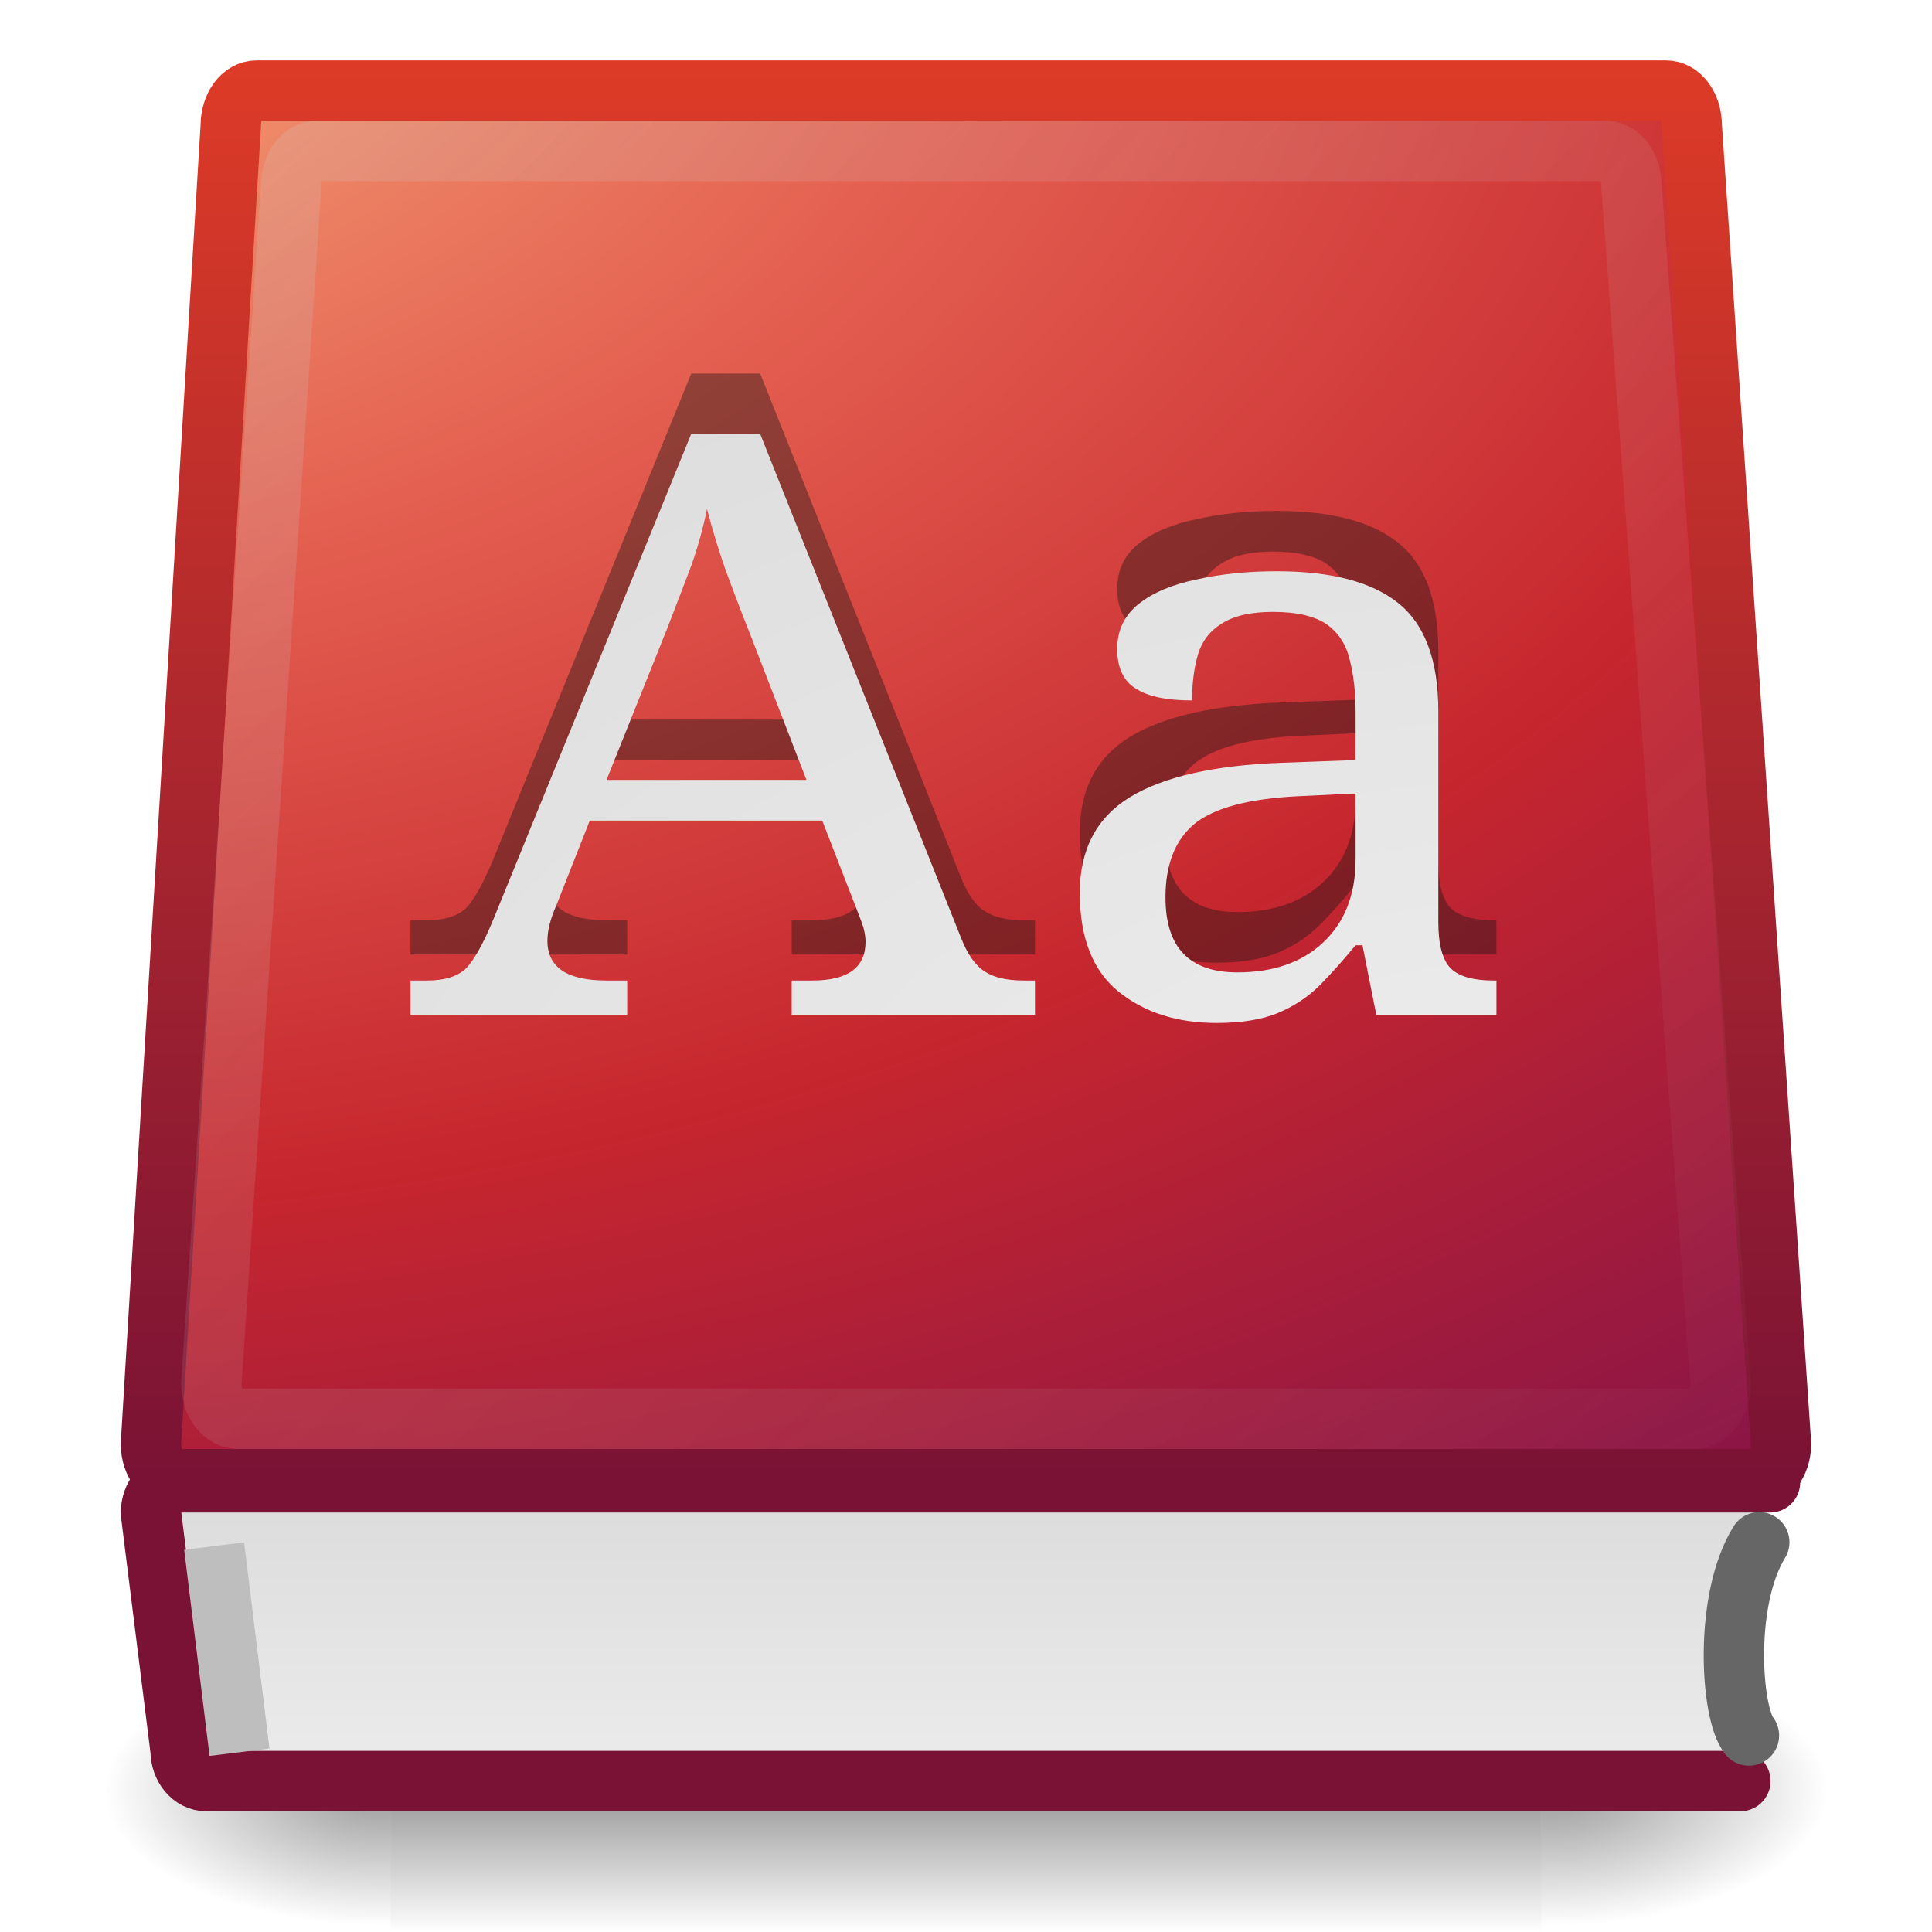
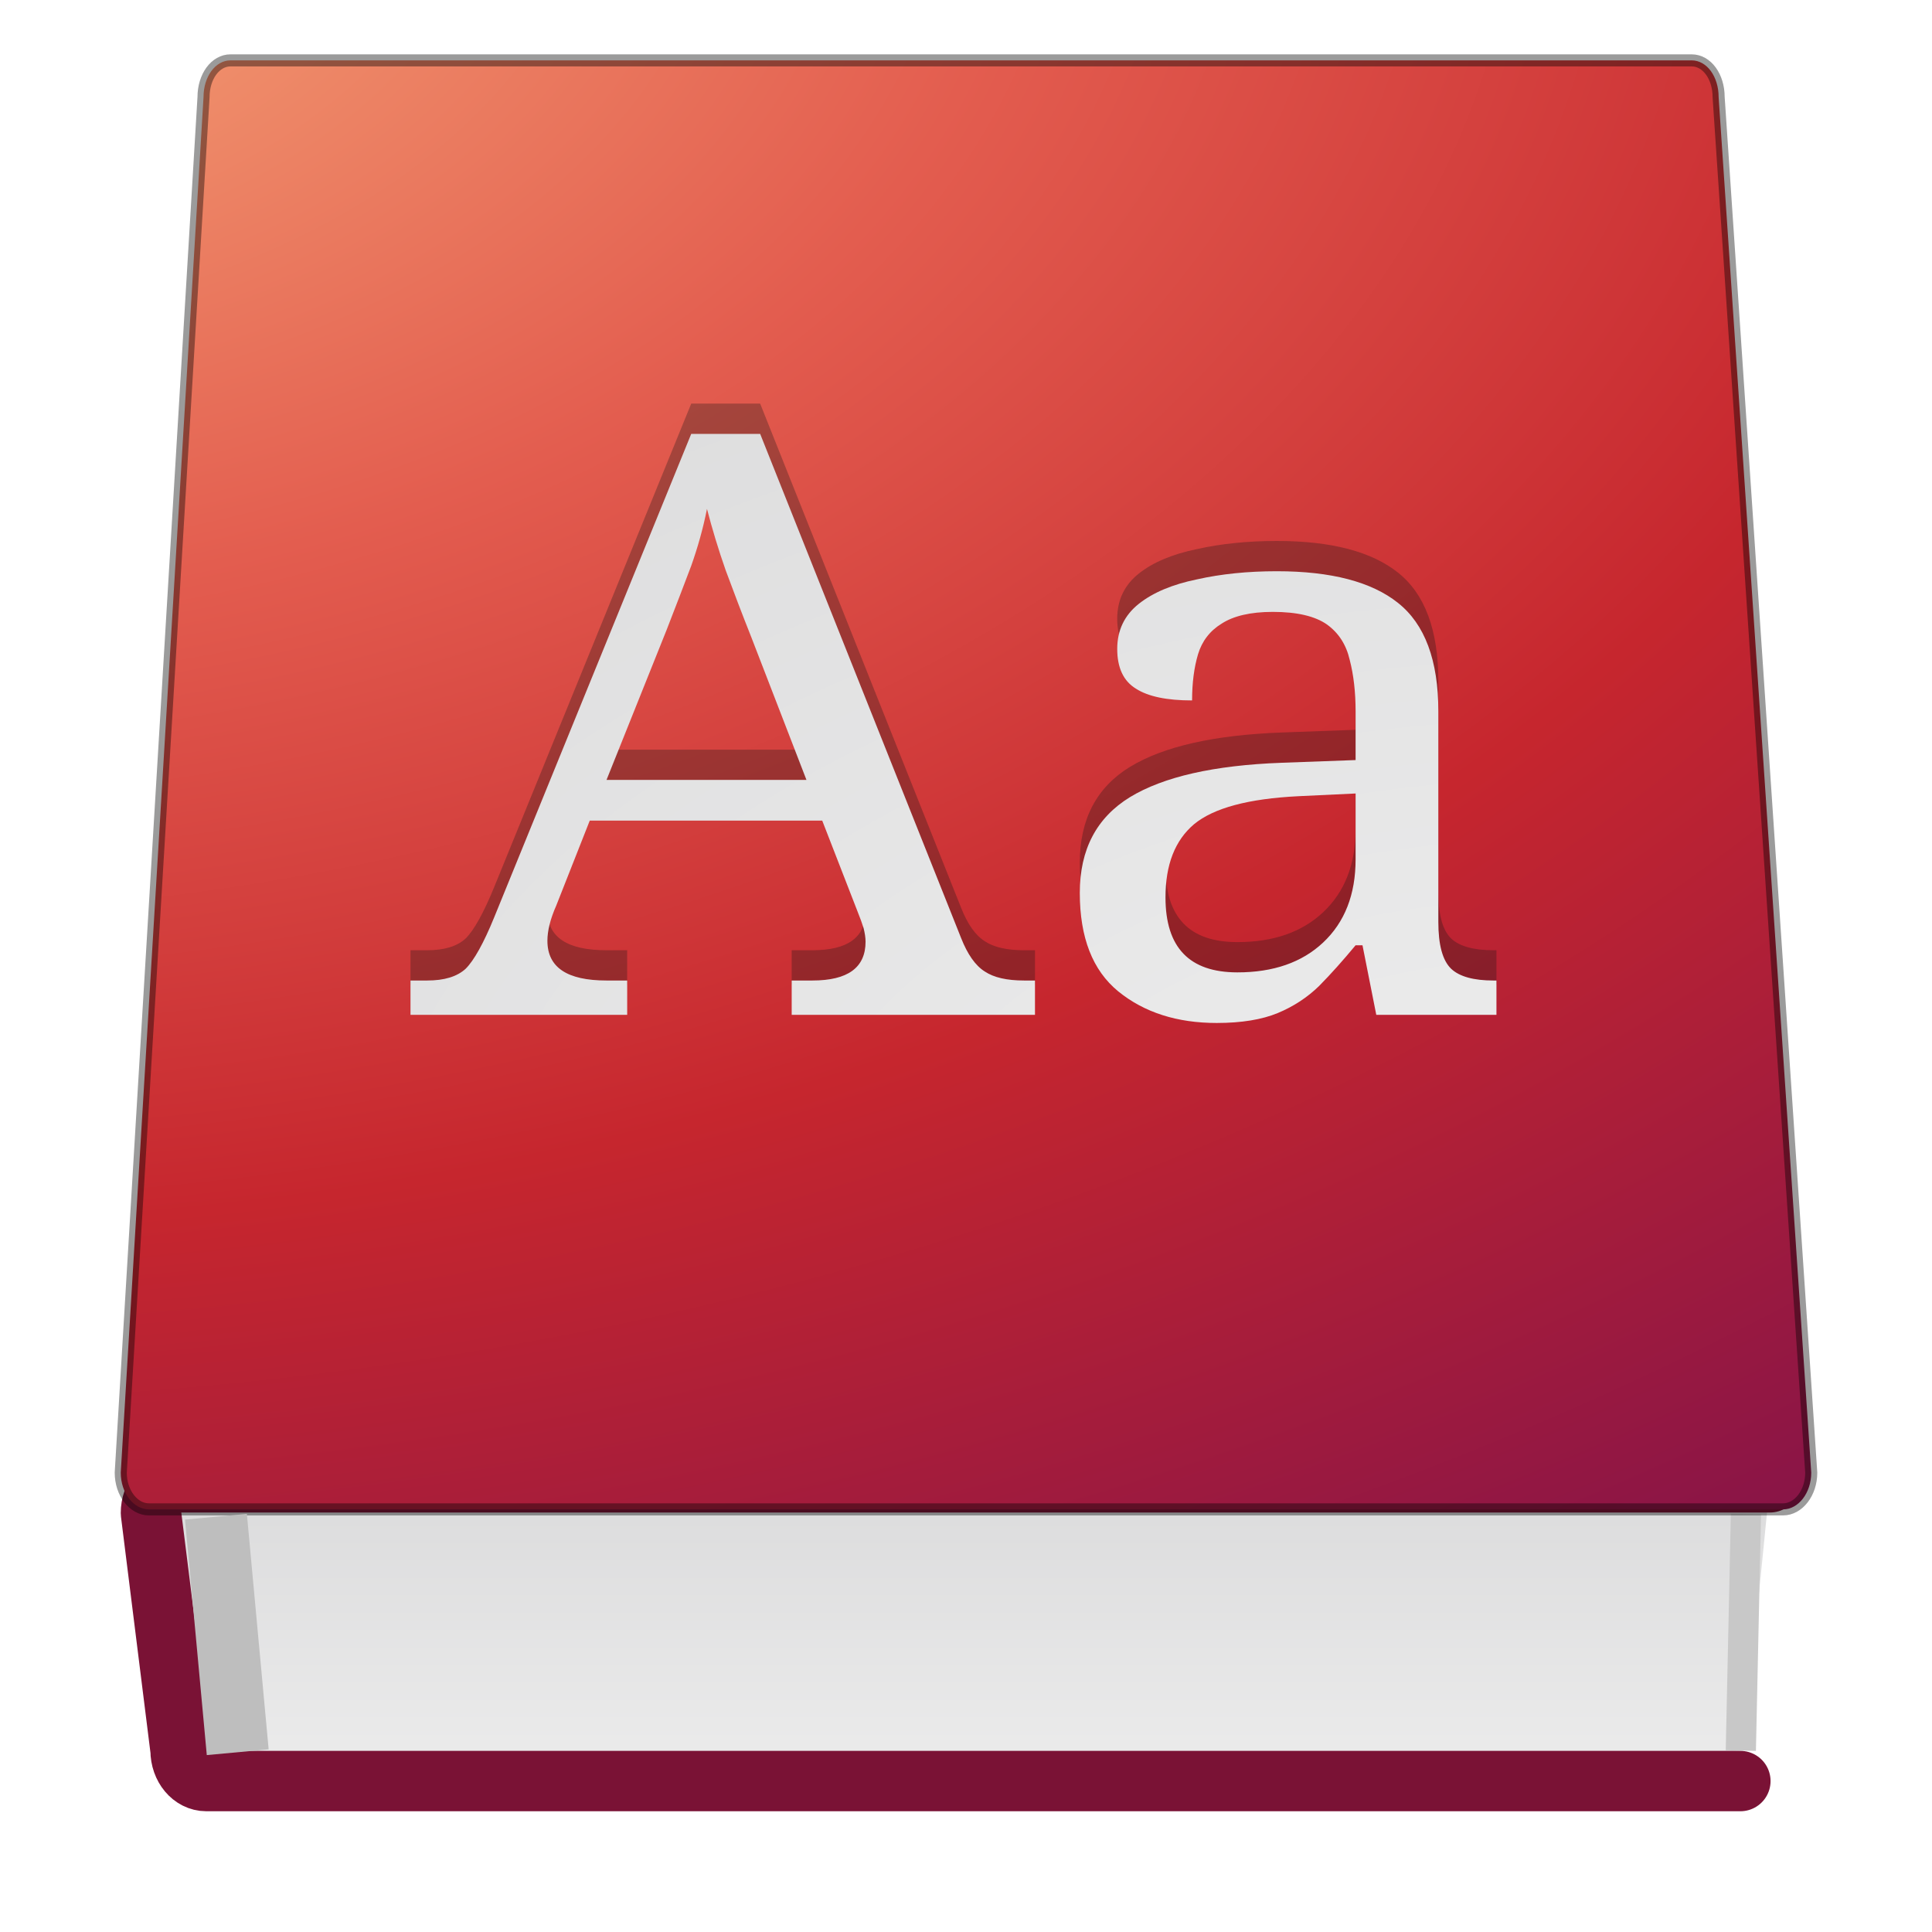
<svg xmlns="http://www.w3.org/2000/svg" xmlns:xlink="http://www.w3.org/1999/xlink" version="1.1" width="32" height="32" id="svg4046">
  <defs id="defs4048">
    <linearGradient x1="8.903" y1="-0.266" x2="45.547" y2="35.481" id="linearGradient3020" xlink:href="#linearGradient3921" gradientUnits="userSpaceOnUse" gradientTransform="matrix(0.6567361,0,0,0.6133356,-0.9172226,2.20082)" />
    <linearGradient id="linearGradient3921">
      <stop id="stop3923" style="stop-color:#cdcdcd;stop-opacity:1" offset="0" />
      <stop id="stop3652" style="stop-color:#cdcdcd;stop-opacity:0.122" offset="1" />
    </linearGradient>
    <radialGradient cx="11.809" cy="39.406" r="13.428" fx="11.809" fy="39.406" id="radialGradient3818-8" xlink:href="#linearGradient2346-5" gradientUnits="userSpaceOnUse" gradientTransform="matrix(-0.00710434,-1.608587,2.553618,-0.0098746,-75.88098,40.57325)" />
    <linearGradient id="linearGradient2346-5">
      <stop id="stop2348-9" style="stop-color:#eeeeee;stop-opacity:1" offset="0" />
      <stop id="stop2350-2" style="stop-color:#d9d9da;stop-opacity:1" offset="1" />
    </linearGradient>
    <radialGradient cx="54.535" cy="28.165" r="20.714" fx="54.535" fy="28.165" id="radialGradient3826-2" xlink:href="#linearGradient3242-4" gradientUnits="userSpaceOnUse" gradientTransform="matrix(0.4471605,1.567665,-2.146285,0.5296721,43.49356,-96.17547)" />
    <linearGradient id="linearGradient3242-4">
      <stop id="stop3246-7" style="stop-color:#e35d4f;stop-opacity:1" offset="0" />
      <stop id="stop3248-1" style="stop-color:#c6262e;stop-opacity:1" offset="0.661" />
      <stop id="stop3250-2" style="stop-color:#690b2c;stop-opacity:1" offset="1" />
    </linearGradient>
    <linearGradient x1="61.048" y1="37.455" x2="61.048" y2="11.753" id="linearGradient3828-2" xlink:href="#linearGradient2490-0" gradientUnits="userSpaceOnUse" gradientTransform="matrix(0.991197,0,0,0.9311127,-44.5106,-9.908997)" />
    <linearGradient id="linearGradient2490-0">
      <stop id="stop2492-2" style="stop-color:#791235;stop-opacity:1" offset="0" />
      <stop id="stop2494-1" style="stop-color:#dd3b27;stop-opacity:1" offset="1" />
    </linearGradient>
    <linearGradient x1="64.67" y1="42.353" x2="64.67" y2="34.452" id="linearGradient3832-6" xlink:href="#linearGradient2346-4" gradientUnits="userSpaceOnUse" gradientTransform="matrix(0.8954284,0,0,0.7685591,-41.90711,-2.514499)" />
    <linearGradient id="linearGradient2346-4">
      <stop id="stop2348-0" style="stop-color:#eeeeee;stop-opacity:1" offset="0" />
      <stop id="stop2350-3" style="stop-color:#d9d9da;stop-opacity:1" offset="1" />
    </linearGradient>
    <linearGradient x1="302.857" y1="366.648" x2="302.857" y2="609.505" id="linearGradient3004" xlink:href="#linearGradient5048" gradientUnits="userSpaceOnUse" gradientTransform="matrix(2.774389,0,0,1.969706,-1892.179,-872.8854)" />
    <linearGradient id="linearGradient5048">
      <stop id="stop5050" style="stop-color:#000000;stop-opacity:0" offset="0" />
      <stop id="stop5056" style="stop-color:#000000;stop-opacity:1" offset="0.5" />
      <stop id="stop5052" style="stop-color:#000000;stop-opacity:0" offset="1" />
    </linearGradient>
    <radialGradient cx="605.714" cy="486.648" r="117.143" fx="605.714" fy="486.648" id="radialGradient3006" xlink:href="#linearGradient5060" gradientUnits="userSpaceOnUse" gradientTransform="matrix(2.774389,0,0,1.969706,-1891.633,-872.8854)" />
    <linearGradient id="linearGradient5060">
      <stop id="stop5062" style="stop-color:#000000;stop-opacity:1" offset="0" />
      <stop id="stop5064" style="stop-color:#000000;stop-opacity:0" offset="1" />
    </linearGradient>
    <radialGradient cx="605.714" cy="486.648" r="117.143" fx="605.714" fy="486.648" id="radialGradient4044" xlink:href="#linearGradient5060" gradientUnits="userSpaceOnUse" gradientTransform="matrix(-2.774389,0,0,1.969706,112.7623,-872.8854)" />
    <radialGradient cx="17.949" cy="25.435" r="13.428" fx="17.949" fy="25.435" id="radialGradient2918" xlink:href="#linearGradient2346" gradientUnits="userSpaceOnUse" gradientTransform="matrix(-0.00730508,-1.65404,2.625773,-0.01015361,-78.85412,51.86183)" />
    <linearGradient id="linearGradient2346">
      <stop id="stop2348" style="stop-color:#eeeeee;stop-opacity:1" offset="0" />
      <stop id="stop2350" style="stop-color:#d9d9da;stop-opacity:1" offset="1" />
    </linearGradient>
    <linearGradient x1="25.579" y1="-25.736" x2="25.579" y2="41.953" id="linearGradient2922" xlink:href="#linearGradient3211" gradientUnits="userSpaceOnUse" gradientTransform="matrix(0.9642369,0,0,0.9729203,-46.35018,0.9140242)" />
    <linearGradient id="linearGradient3211">
      <stop id="stop3213" style="stop-color:#ffffff;stop-opacity:1" offset="0" />
      <stop id="stop3215" style="stop-color:#ffffff;stop-opacity:0" offset="1" />
    </linearGradient>
    <radialGradient cx="39.651" cy="18.619" r="20.714" fx="39.651" fy="18.619" id="radialGradient2926" xlink:href="#linearGradient3242-2" gradientUnits="userSpaceOnUse" gradientTransform="matrix(0.03178107,1.85087,-2.978455,2.1054162e-7,51.79747,-75.22382)" />
    <linearGradient id="linearGradient3242-2">
      <stop id="stop3244" style="stop-color:#f8b17e;stop-opacity:1" offset="0" />
      <stop id="stop3246-9" style="stop-color:#e35d4f;stop-opacity:1" offset="0.312" />
      <stop id="stop3248-3" style="stop-color:#c6262e;stop-opacity:1" offset="0.571" />
      <stop id="stop3250-9" style="stop-color:#690b54;stop-opacity:1" offset="1" />
    </linearGradient>
    <linearGradient x1="24.009" y1="38.246" x2="24.009" y2="1" id="linearGradient2928" xlink:href="#linearGradient2490" gradientUnits="userSpaceOnUse" gradientTransform="matrix(0.6926242,0,0,0.6345503,-0.3741156,0.3706852)" />
    <linearGradient id="linearGradient2490">
      <stop id="stop2492" style="stop-color:#791235;stop-opacity:1" offset="0" />
      <stop id="stop2494" style="stop-color:#dd3b27;stop-opacity:1" offset="1" />
    </linearGradient>
    <linearGradient x1="21.136" y1="40.885" x2="21.136" y2="35.298" id="linearGradient2932" xlink:href="#linearGradient2346" gradientUnits="userSpaceOnUse" gradientTransform="matrix(0.8943253,0,0,0.7168952,-42.65621,10.61019)" />
    <linearGradient x1="302.857" y1="366.648" x2="302.857" y2="609.505" id="linearGradient3012" xlink:href="#linearGradient5048-2" gradientUnits="userSpaceOnUse" gradientTransform="matrix(2.774389,0,0,1.969706,-1892.179,-872.8854)" />
    <linearGradient id="linearGradient5048-2">
      <stop id="stop5050-1" style="stop-color:#000000;stop-opacity:0" offset="0" />
      <stop id="stop5056-5" style="stop-color:#000000;stop-opacity:1" offset="0.5" />
      <stop id="stop5052-9" style="stop-color:#000000;stop-opacity:0" offset="1" />
    </linearGradient>
    <radialGradient cx="605.714" cy="486.648" r="117.143" fx="605.714" fy="486.648" id="radialGradient3014" xlink:href="#linearGradient5060-9" gradientUnits="userSpaceOnUse" gradientTransform="matrix(2.774389,0,0,1.969706,-1891.633,-872.8854)" />
    <linearGradient id="linearGradient5060-9">
      <stop id="stop5062-1" style="stop-color:#000000;stop-opacity:1" offset="0" />
      <stop id="stop5064-4" style="stop-color:#000000;stop-opacity:0" offset="1" />
    </linearGradient>
    <radialGradient cx="605.714" cy="486.648" r="117.143" fx="605.714" fy="486.648" id="radialGradient3048" xlink:href="#linearGradient5060-9" gradientUnits="userSpaceOnUse" gradientTransform="matrix(-2.774389,0,0,1.969706,112.7623,-872.8854)" />
    <linearGradient x1="8.903" y1="-0.266" x2="45.547" y2="35.481" id="linearGradient3152" xlink:href="#linearGradient3921" gradientUnits="userSpaceOnUse" gradientTransform="matrix(0.6567361,0,0,0.6133356,-0.9172226,2.20082)" />
    <radialGradient cx="11.809" cy="39.406" r="13.428" fx="11.809" fy="39.406" id="radialGradient3156" xlink:href="#linearGradient2346-5" gradientUnits="userSpaceOnUse" gradientTransform="matrix(-0.00710434,-1.608587,2.553618,-0.0098746,-75.88098,40.57325)" />
    <linearGradient x1="64.67" y1="42.353" x2="64.67" y2="34.452" id="linearGradient3168" xlink:href="#linearGradient2346-4" gradientUnits="userSpaceOnUse" gradientTransform="matrix(0.8954284,0,0,0.7685591,-41.90711,-2.514499)" />
-     <radialGradient cx="39.651" cy="18.619" r="20.714" fx="39.651" fy="18.619" id="radialGradient2926-8" xlink:href="#linearGradient3242-2-8" gradientUnits="userSpaceOnUse" gradientTransform="matrix(0.03178107,1.85087,-2.978455,2.1054162e-7,51.79747,-75.22382)" />
+     <radialGradient cx="39.651" cy="18.619" r="20.714" fx="39.651" fy="18.619" id="radialGradient2926-8" xlink:href="#linearGradient3242-2-8" gradientUnits="userSpaceOnUse" gradientTransform="matrix(0.03295784,1.931321,-3.088739,2.1969317e-7,53.12295,-79.05862)" />
    <linearGradient id="linearGradient3242-2-8">
      <stop id="stop3244-8" style="stop-color:#f8b17e;stop-opacity:1" offset="0" />
      <stop id="stop3246-9-6" style="stop-color:#e35d4f;stop-opacity:1" offset="0.312" />
      <stop id="stop3248-3-8" style="stop-color:#c6262e;stop-opacity:1" offset="0.571" />
      <stop id="stop3250-9-3" style="stop-color:#690b54;stop-opacity:1" offset="1" />
    </linearGradient>
    <linearGradient x1="24.009" y1="38.246" x2="24.009" y2="1" id="linearGradient2928-8" xlink:href="#linearGradient2490-3" gradientUnits="userSpaceOnUse" gradientTransform="matrix(0.6926242,0,0,0.6345503,-0.3741156,0.3706852)" />
    <linearGradient id="linearGradient2490-3">
      <stop id="stop2492-3" style="stop-color:#791235;stop-opacity:1" offset="0" />
      <stop id="stop2494-3" style="stop-color:#dd3b27;stop-opacity:1" offset="1" />
    </linearGradient>
  </defs>
-   <g transform="matrix(0.0142336,0,0,0.00970873,28.65987,28.82013)" id="g8875">
-     <rect width="1339.633" height="478.357" x="-1559.252" y="-150.697" id="rect8877" style="opacity:0.402;fill:url(#linearGradient3004);fill-opacity:1;fill-rule:nonzero;stroke:none;stroke-width:1;marker:none;visibility:visible;display:inline;overflow:visible" />
-     <path d="m -219.619,-150.68 c 0,0 0,478.331 0,478.331 142.874,0.9 345.4,-107.17 345.4,-239.196 0,-132.027 -159.437,-239.135 -345.4,-239.135 z" id="path8879" style="opacity:0.402;fill:url(#radialGradient3006);fill-opacity:1;fill-rule:nonzero;stroke:none;stroke-width:1;marker:none;visibility:visible;display:inline;overflow:visible" />
-     <path d="m -1559.252,-150.68 c 0,0 0,478.331 0,478.331 -142.874,0.9 -345.4,-107.17 -345.4,-239.196 0,-132.027 159.437,-239.135 345.4,-239.135 z" id="path8881" style="opacity:0.402;fill:url(#radialGradient4044);fill-opacity:1;fill-rule:nonzero;stroke:none;stroke-width:1;marker:none;visibility:visible;display:inline;overflow:visible" />
-   </g>
  <path d="m 28.826,29.5 -25.409,0 c -0.236,0 -0.426,-0.227 -0.426,-0.509 L 2.5,25.061 c 0,-0.282 0.19,-0.509 0.426,-0.509 l 26.391,0" id="rect8840" style="color:#000000;fill:url(#linearGradient3168);fill-opacity:1;fill-rule:nonzero;stroke:#7a1235;stroke-width:1;stroke-linecap:round;stroke-linejoin:round;stroke-miterlimit:4;stroke-opacity:1;stroke-dasharray:none;stroke-dashoffset:0.06;marker:none;visibility:visible;display:inline;overflow:visible;enable-background:accumulate" />
-   <path d="M 28.968,28.745 C 28.666,28.366 28.55,26.494 29.139,25.545" id="path9017" style="fill:none;stroke:#666666;stroke-width:1;stroke-linecap:round;stroke-linejoin:miter;stroke-miterlimit:4;stroke-opacity:1;stroke-dasharray:none" />
-   <path d="m 4.253,1.5 c -0.242,0 -0.431,0.258 -0.431,0.584 L 2.5,23.916 c 0,0.326 0.207,0.584 0.449,0.584 l 26.101,0 c 0.242,1e-6 0.449,-0.258 0.449,-0.584 L 28.021,2.084 c 1e-6,-0.326 -0.188,-0.584 -0.431,-0.584 l -23.337,0 z" id="rect8064" style="color:#000000;fill:url(#radialGradient2926-8);fill-opacity:1;fill-rule:nonzero;stroke:url(#linearGradient2928-8);stroke-width:1;stroke-linecap:round;stroke-linejoin:round;stroke-miterlimit:4;stroke-opacity:1;stroke-dasharray:none;stroke-dashoffset:0.06;marker:none;visibility:visible;display:inline;overflow:visible;enable-background:accumulate" />
-   <path d="M 3.906,28.526 3.608,26.104" id="path3267" style="fill:none;stroke:#bebebe;stroke-width:1;stroke-linecap:square;stroke-linejoin:miter;stroke-miterlimit:4;stroke-opacity:1;stroke-dasharray:none" />
-   <text x="6.513" y="16.507" transform="scale(1.044133,0.9577324)" id="text3323" xml:space="preserve" style="font-size:14.064px;font-style:normal;font-variant:normal;font-weight:normal;font-stretch:normal;opacity:0.4;fill:#141414;fill-opacity:1;stroke:none;font-family:Serif;-inkscape-font-specification:Serif">
-     <tspan x="6.513" y="16.507" id="tspan3325" style="fill:#141414;fill-opacity:1">Aa</tspan>
+   <path d="m 28.839,28.745 0.074,-3.417" id="path9017" style="fill:none;stroke:#c8c8c8;stroke-width:0.5;stroke-linecap:square;stroke-linejoin:miter;stroke-miterlimit:4;stroke-dasharray:none;stroke-opacity:1" />
+   <path d="m 3.818,1 c -0.251,0 -0.447,0.269 -0.447,0.609 L 2,24.391 c 0,0.341 0.215,0.609 0.466,0.609 H 29.534 C 29.785,25 30,24.731 30,24.391 L 28.466,1.609 c 1e-6,-0.341 -0.195,-0.609 -0.447,-0.609 z" id="rect8064" style="color:#000000;display:inline;overflow:visible;visibility:visible;fill:url(#radialGradient2926-8);fill-opacity:1;fill-rule:nonzero;stroke:#000000;stroke-width:0.2;stroke-linecap:round;stroke-linejoin:round;stroke-miterlimit:4;stroke-dasharray:none;stroke-dashoffset:0.06;stroke-opacity:0.392;marker:none;enable-background:accumulate" />
+   <path d="M 3.89,28.51 3.624,25.634" id="path3267" style="fill:none;stroke:#bebebe;stroke-width:1.029;stroke-linecap:square;stroke-linejoin:miter;stroke-miterlimit:4;stroke-dasharray:none;stroke-opacity:1" />
+   <text x="6.513" y="17.029" transform="scale(1.044133,0.9577324)" id="text3323" xml:space="preserve" style="font-style:normal;font-variant:normal;font-weight:normal;font-stretch:normal;font-size:14.064px;font-family:Serif;-inkscape-font-specification:Serif;opacity:0.3;fill:#141414;fill-opacity:1;stroke:none;">
+     <tspan x="6.513" y="17.029" id="tspan3325" style="fill:#141414;fill-opacity:1;">Aa</tspan>
  </text>
  <text x="6.513" y="17.551" transform="scale(1.044133,0.9577324)" id="text2537" xml:space="preserve" style="font-size:14.064px;font-style:normal;font-variant:normal;font-weight:normal;font-stretch:normal;color:#000000;fill:url(#radialGradient3156);fill-opacity:1;fill-rule:nonzero;stroke:none;marker:none;visibility:visible;display:inline;overflow:visible;enable-background:accumulate;font-family:Serif;-inkscape-font-specification:Serif">
    <tspan x="6.513" y="17.551" id="tspan2539" style="color:#000000;fill:url(#radialGradient3156);fill-opacity:1;fill-rule:nonzero;stroke:none;marker:none;visibility:visible;display:inline;overflow:visible;enable-background:accumulate">Aa</tspan>
  </text>
-   <path d="m 5.252,2.5 c -0.242,0 -0.43,0.256 -0.43,0.58 L 3.5,22.92 c 0,0.324 0.207,0.58 0.449,0.58 l 24.102,0 C 28.293,23.5 28.5,23.244 28.5,22.92 L 27.022,3.08 c 10e-7,-0.324 -0.188,-0.58 -0.43,-0.58 l -21.339,0 z" id="path2864" style="opacity:0.2;fill:none;stroke:url(#linearGradient3152);stroke-width:1;stroke-linecap:round;stroke-linejoin:round;stroke-miterlimit:4;stroke-opacity:1;stroke-dasharray:none;stroke-dashoffset:0.06;marker:none;visibility:visible;display:inline;overflow:visible;enable-background:accumulate" />
</svg>
